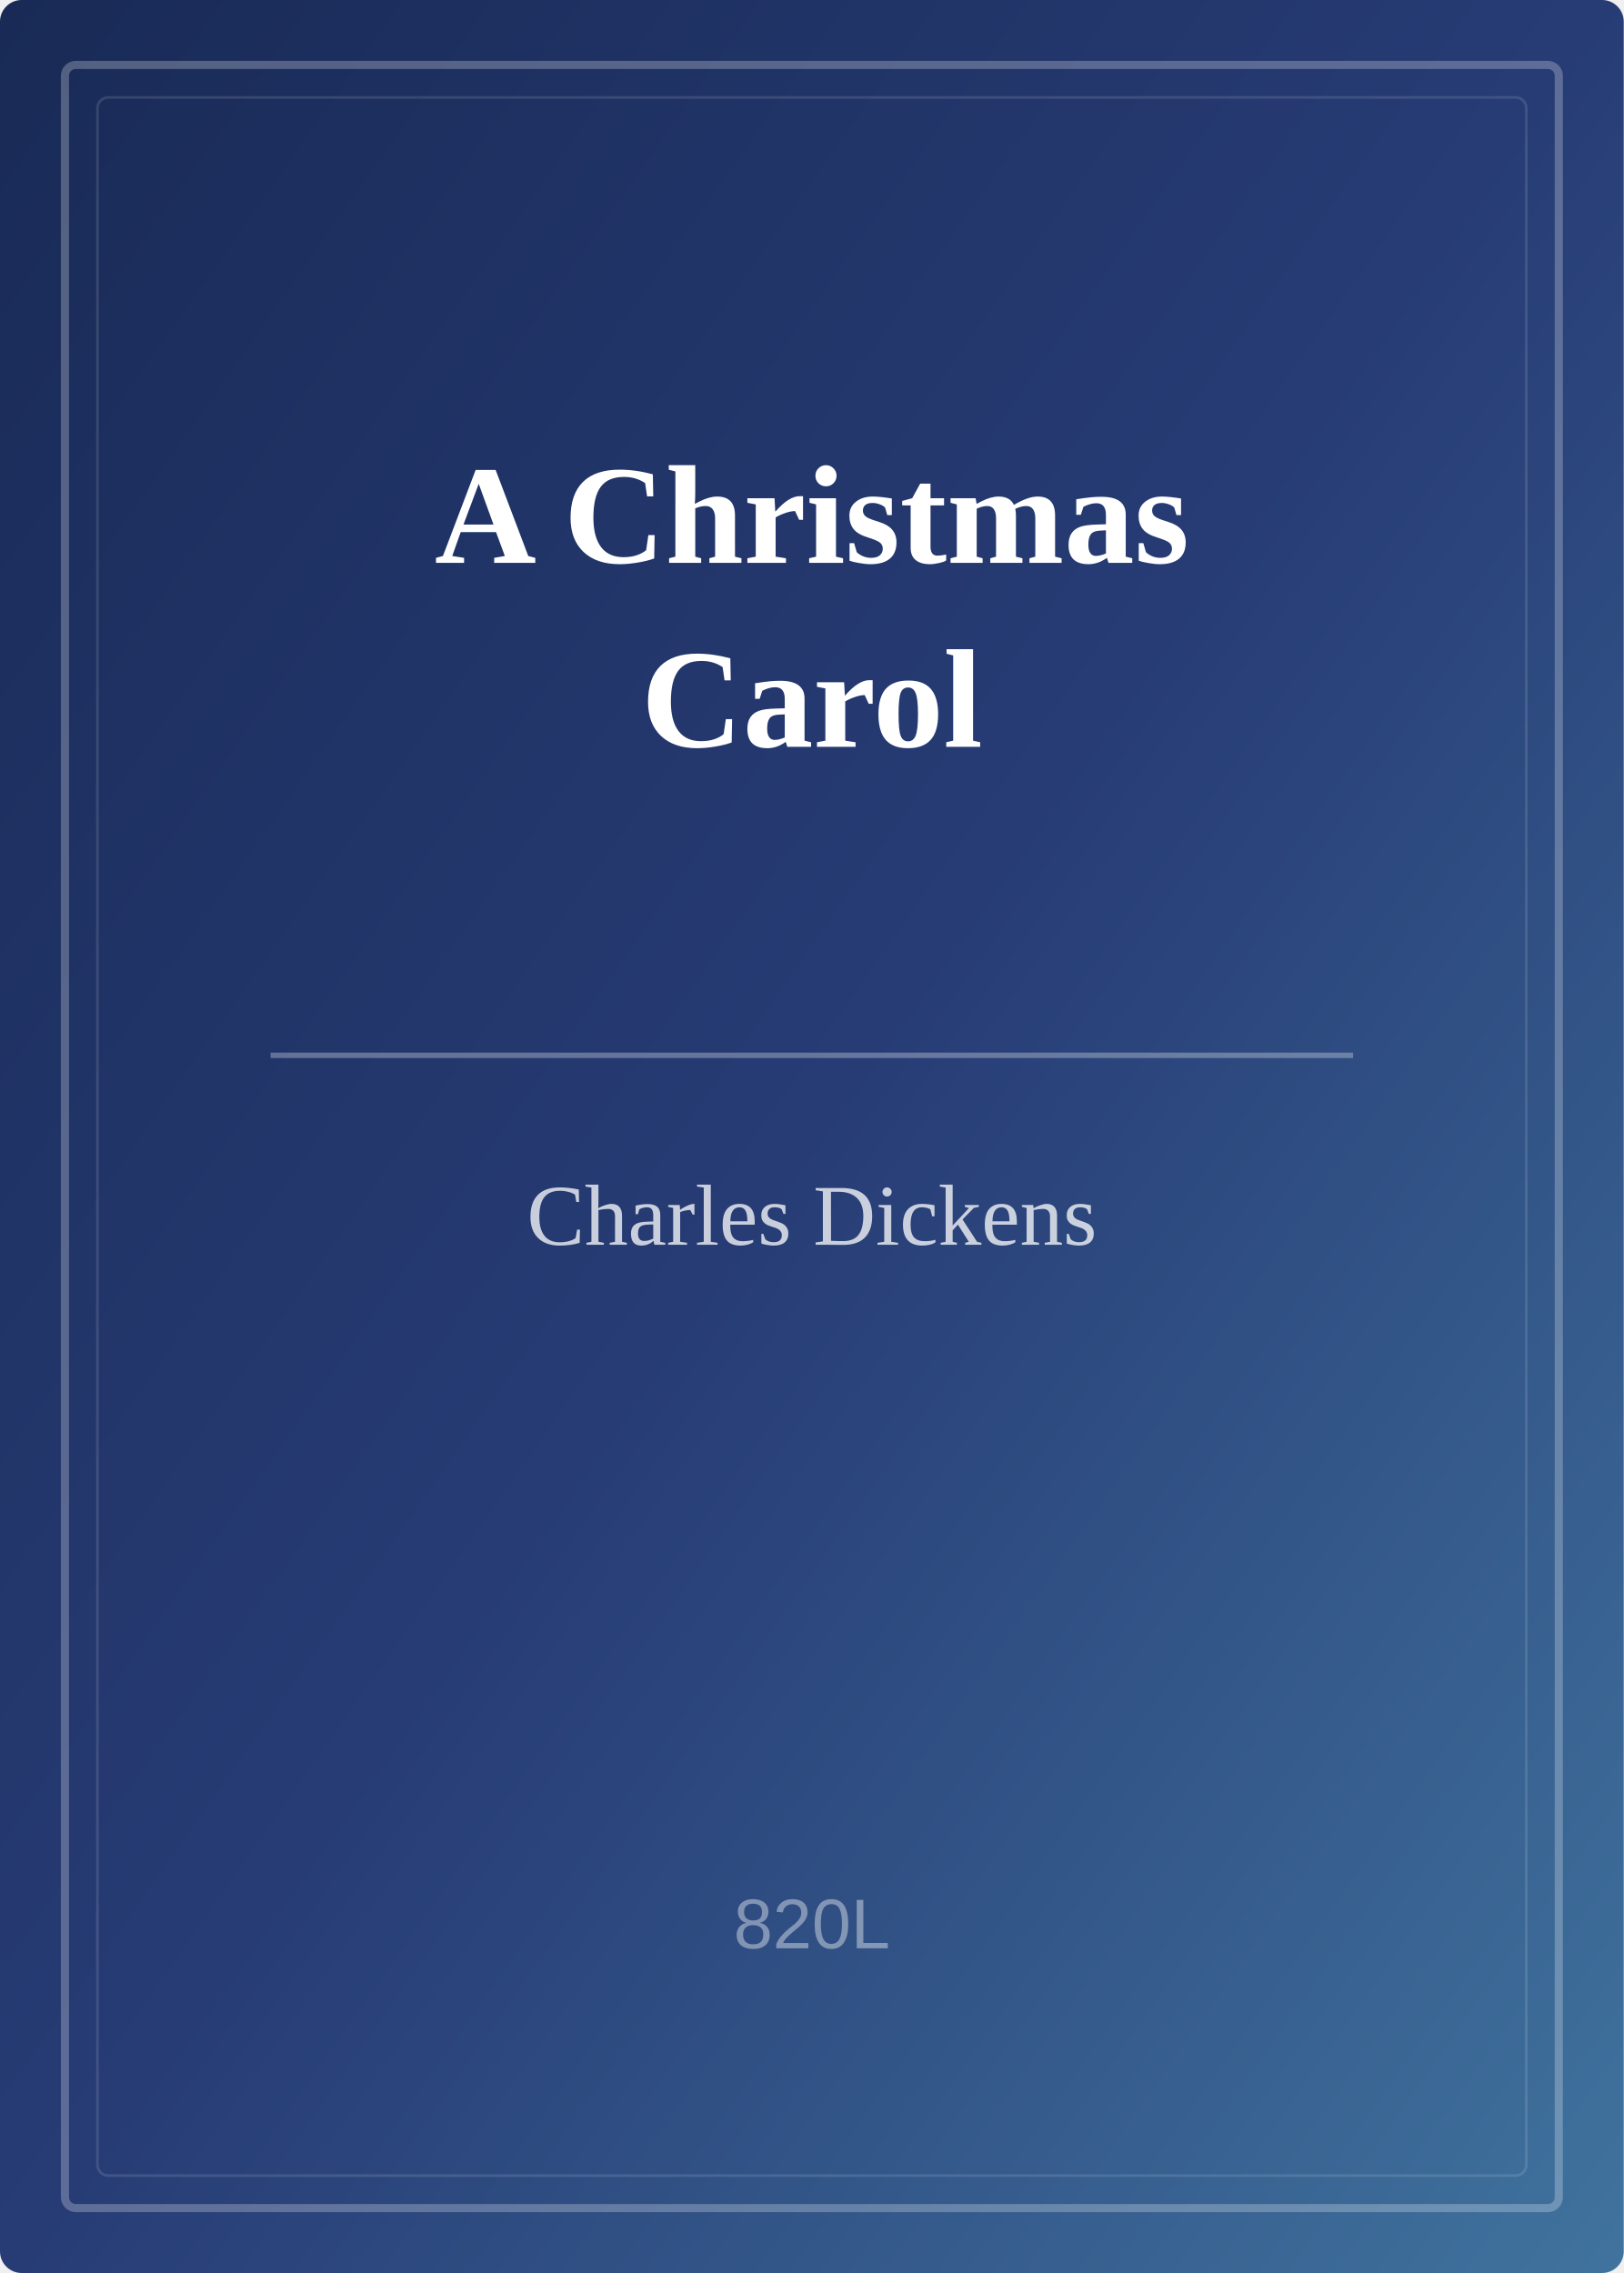
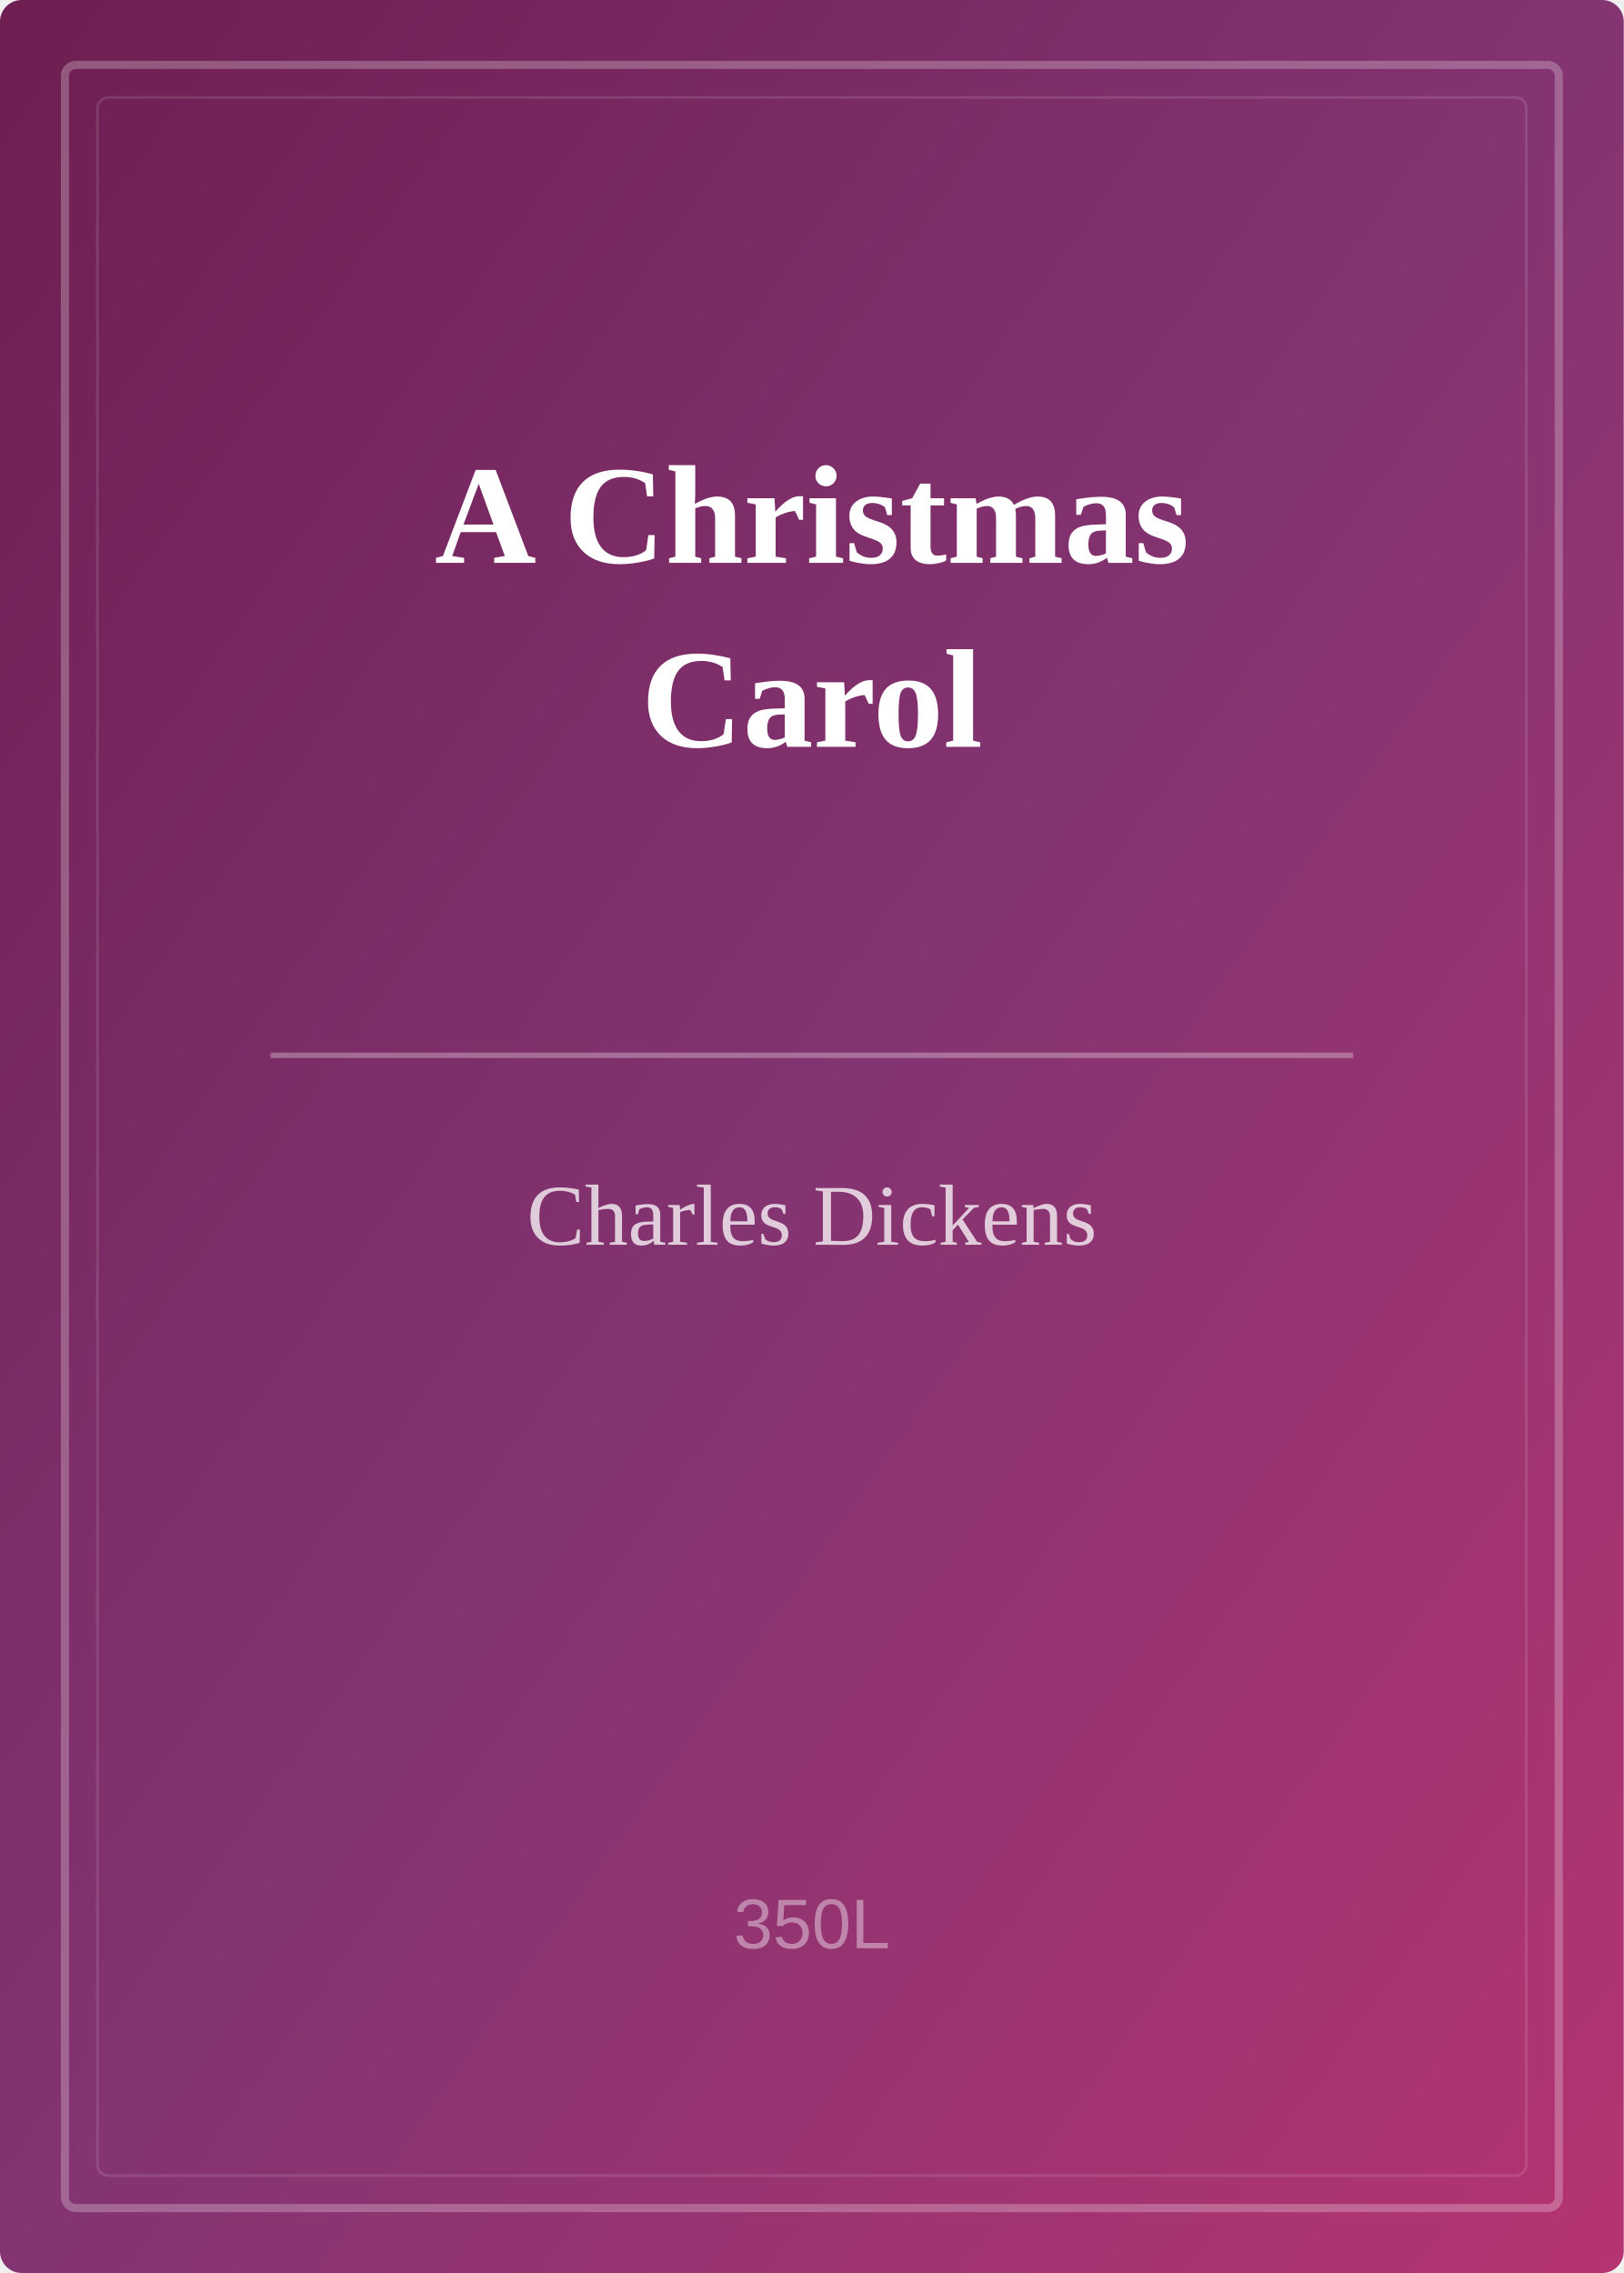
<svg xmlns="http://www.w3.org/2000/svg" width="300" height="420" viewBox="0 0 300 420">
  <defs>
    <linearGradient id="bg" x1="0%" y1="0%" x2="100%" y2="100%">
-       <stop offset="0%" stop-color="#192a56" />
-       <stop offset="50%" stop-color="#273c75" />
-       <stop offset="100%" stop-color="#40739e" />
+       <stop offset="0%" stop-color="#6F1E51" />
+       <stop offset="50%" stop-color="#833471" />
+       <stop offset="100%" stop-color="#B53471" />
    </linearGradient>
  </defs>
  <rect width="300" height="420" fill="url(#bg)" rx="4" />
  <rect x="12" y="12" width="276" height="396" fill="none" stroke="rgba(255,255,255,0.25)" stroke-width="1.5" rx="2" />
  <rect x="18" y="18" width="264" height="384" fill="none" stroke="rgba(255,255,255,0.12)" stroke-width="0.5" rx="2" />
  <line x1="50" y1="195" x2="250" y2="195" stroke="rgba(255,255,255,0.3)" stroke-width="1" />
  <text x="150" y="104" text-anchor="middle" fill="white" font-family="Georgia, 'Times New Roman', serif" font-size="26" font-weight="bold">A Christmas</text>
  <text x="150" y="138" text-anchor="middle" fill="white" font-family="Georgia, 'Times New Roman', serif" font-size="26" font-weight="bold">Carol</text>
  <text x="150" y="230" text-anchor="middle" fill="rgba(255,255,255,0.75)" font-family="Georgia, 'Times New Roman', serif" font-size="16">Charles Dickens</text>
-   <text x="150" y="360" text-anchor="middle" fill="rgba(255,255,255,0.4)" font-family="Arial, sans-serif" font-size="13">820L</text>
+   <text x="150" y="360" text-anchor="middle" fill="rgba(255,255,255,0.4)" font-family="Arial, sans-serif" font-size="13">350L</text>
</svg>
